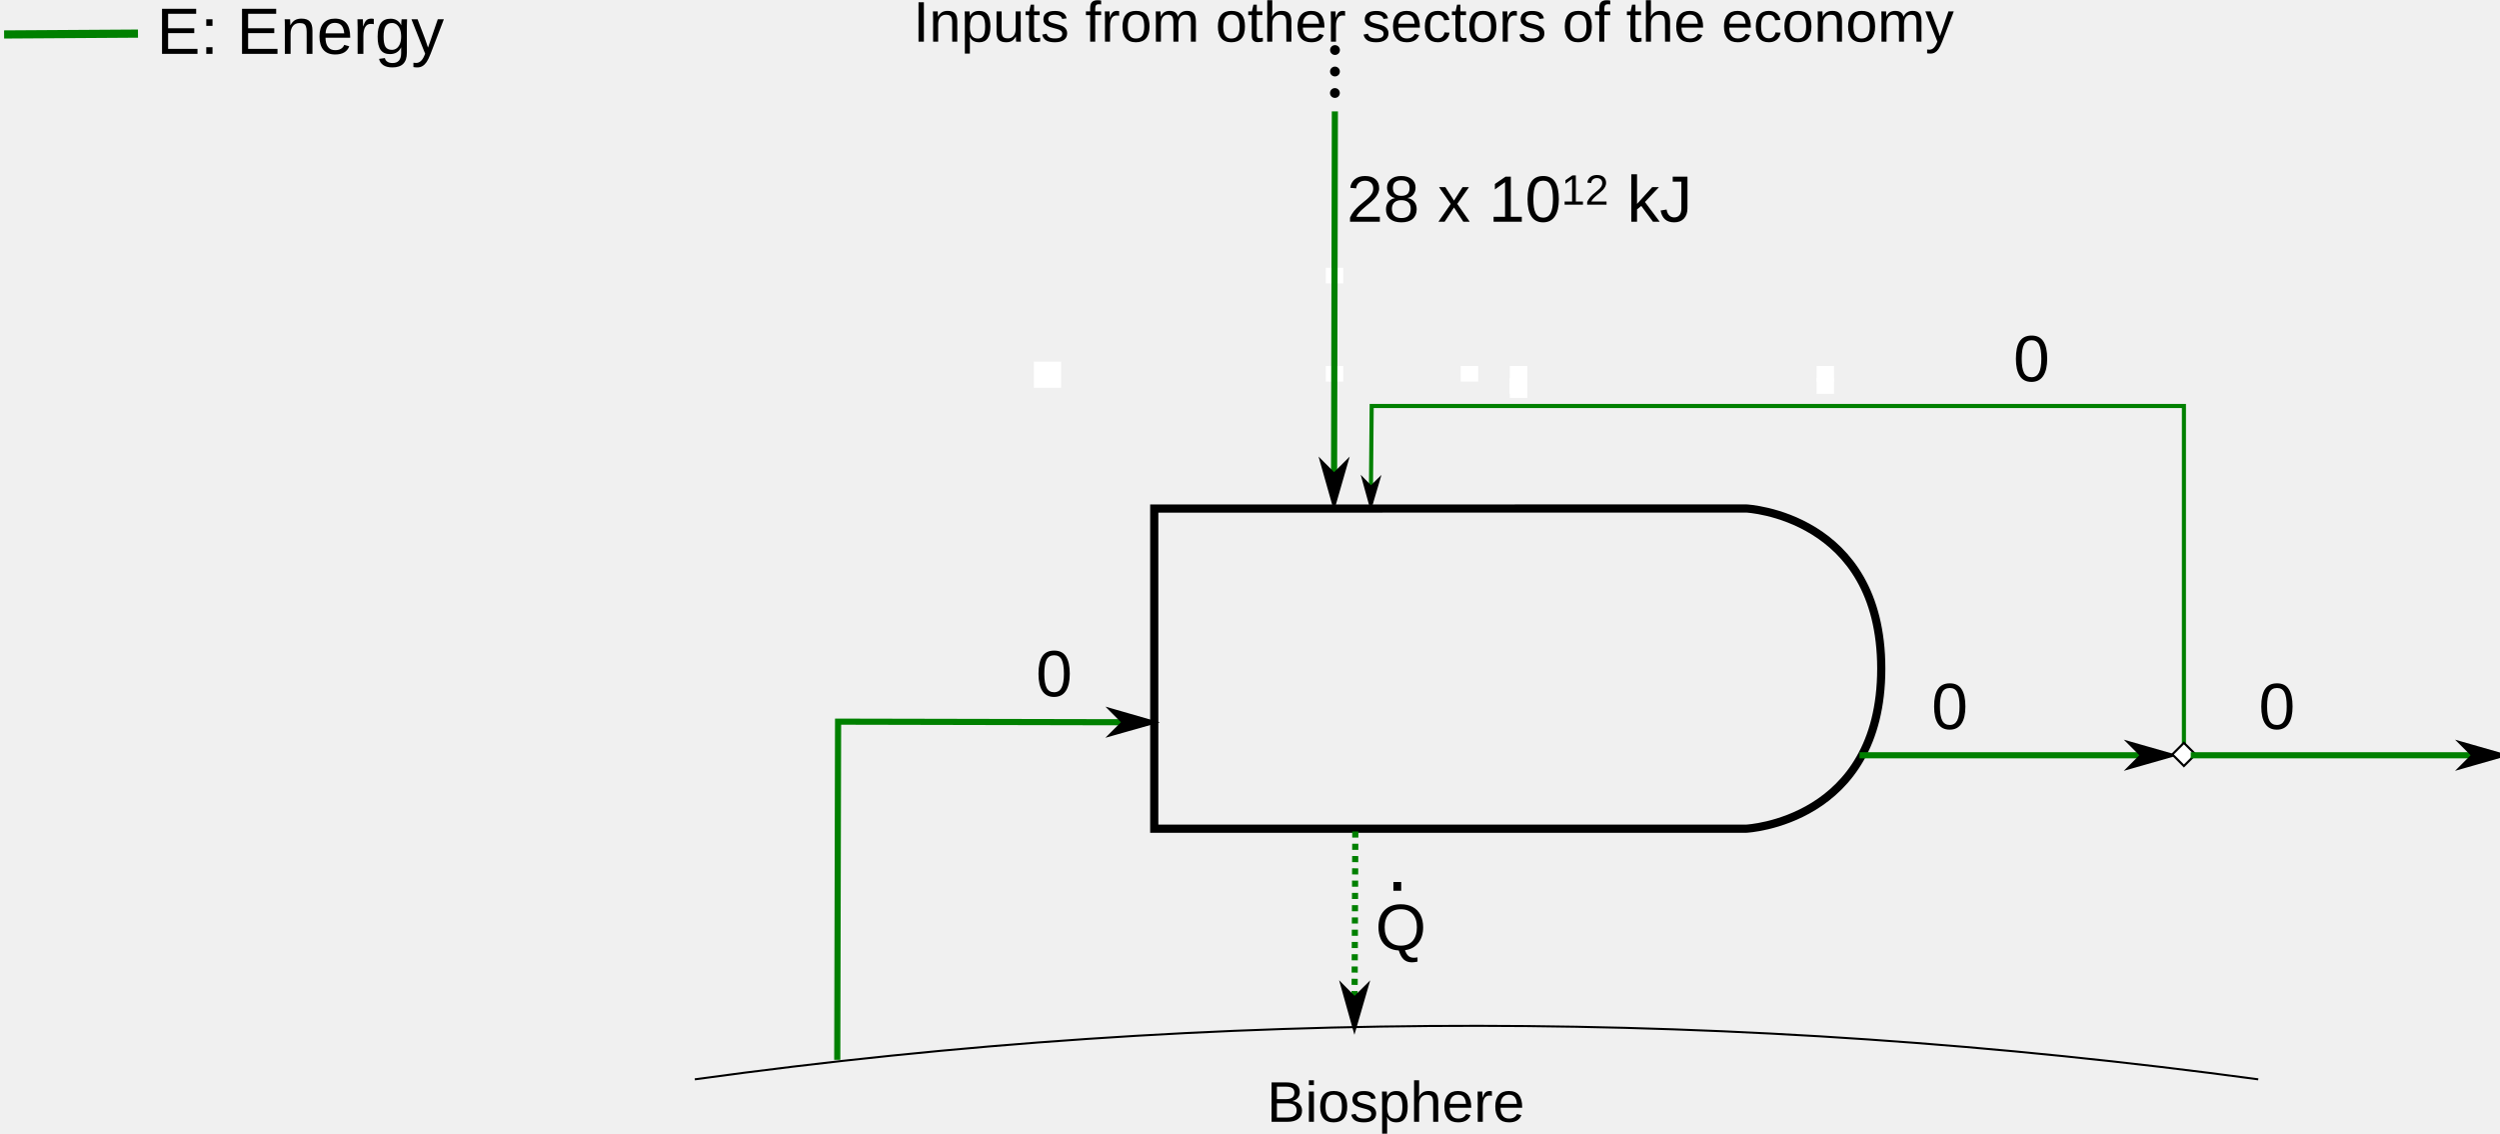
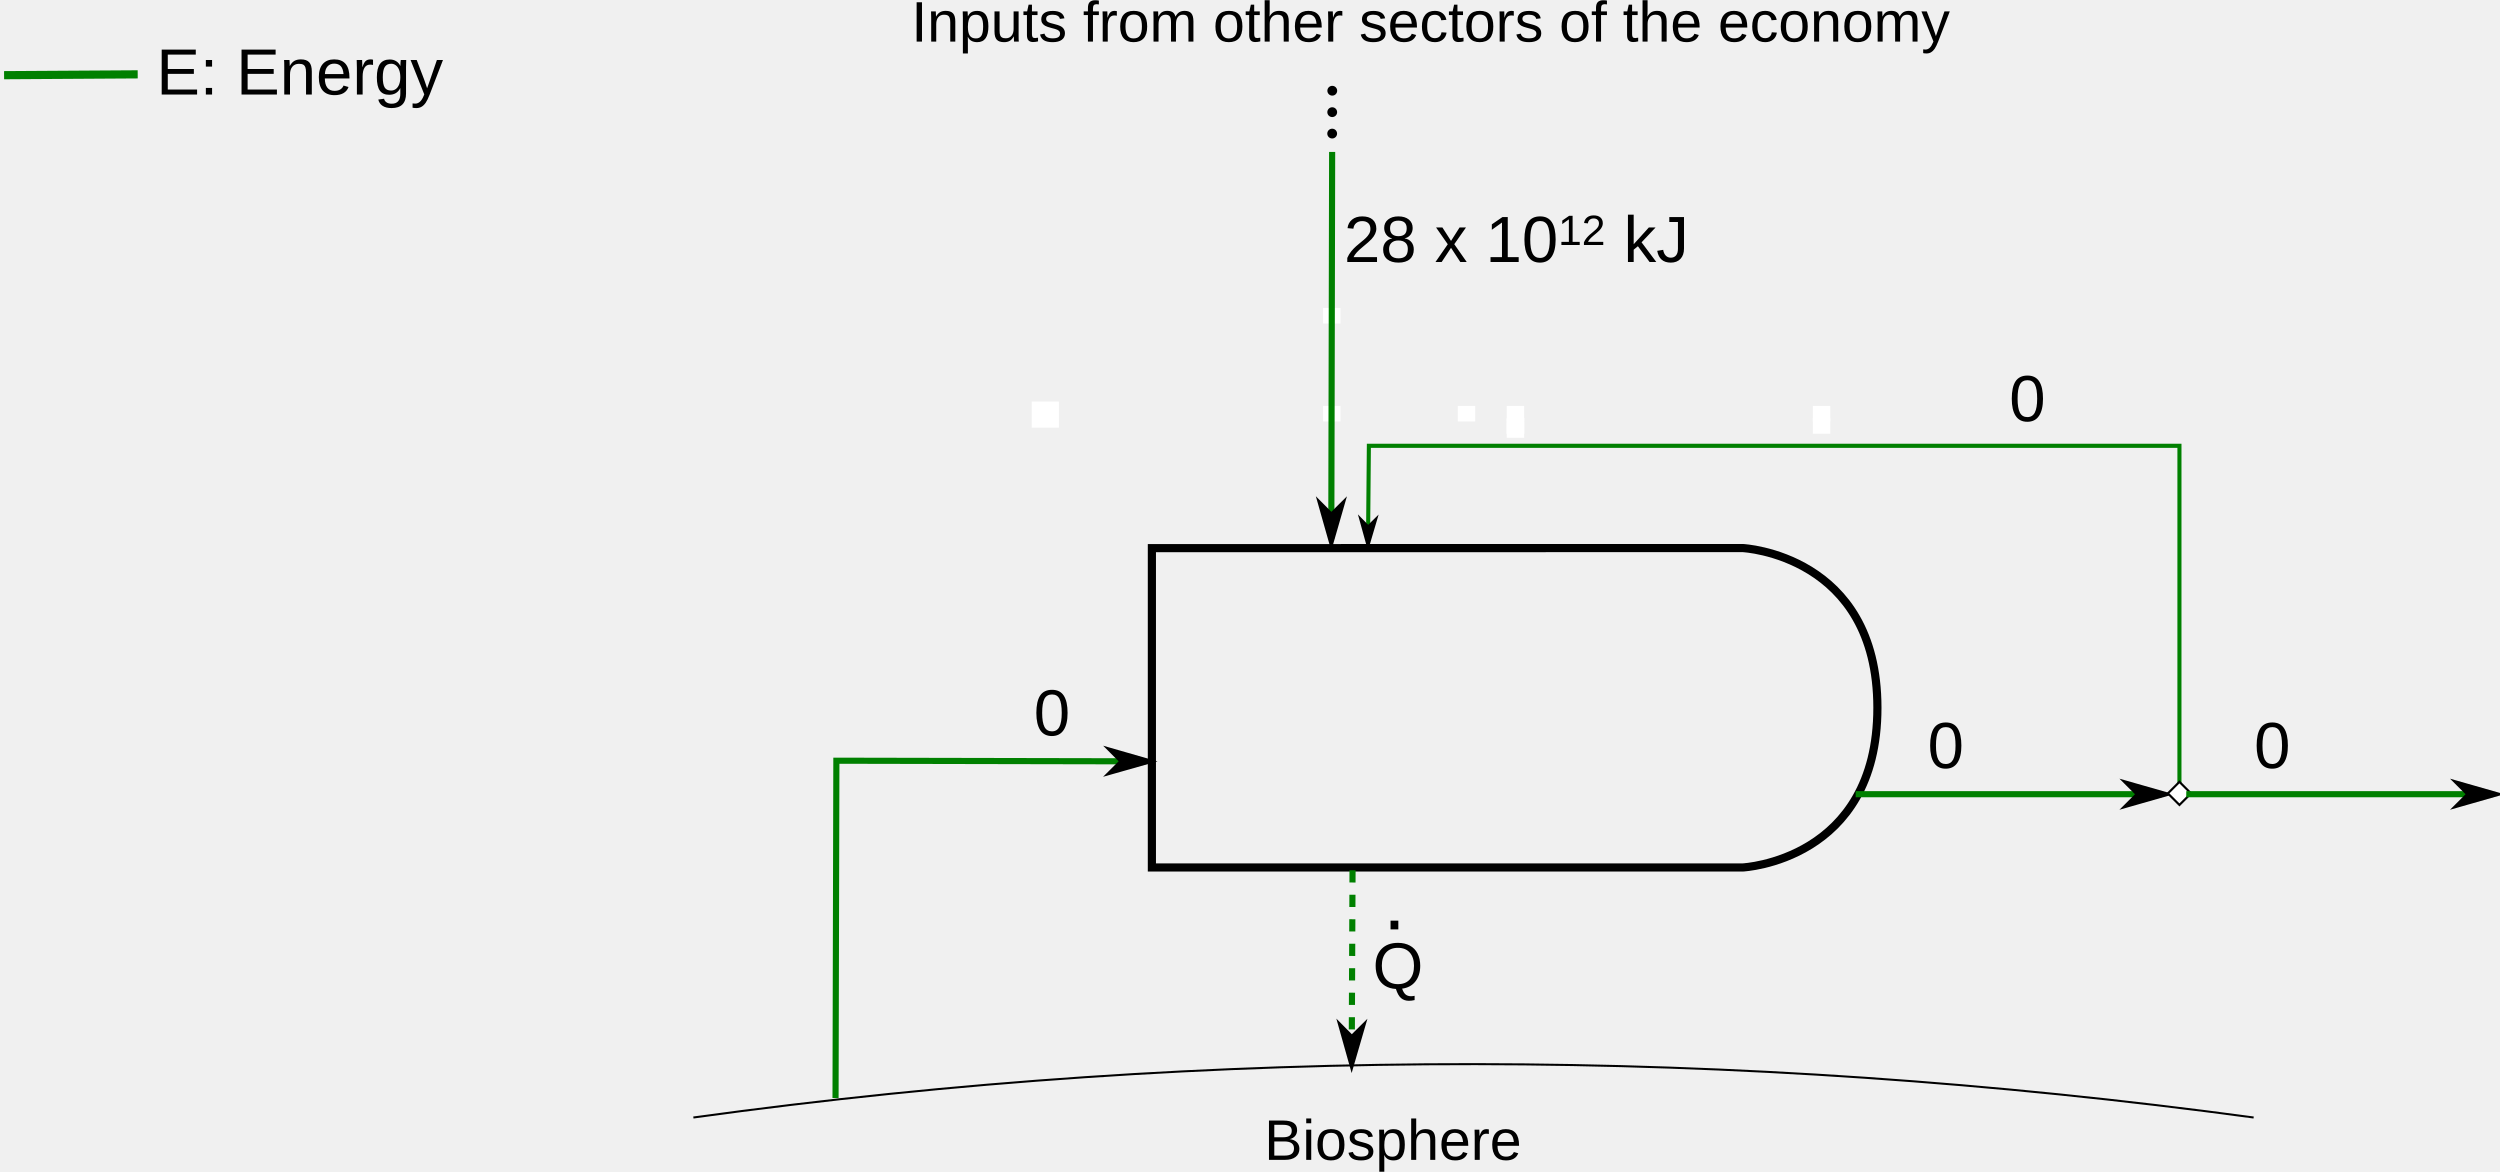
- <svg xmlns="http://www.w3.org/2000/svg" width="1222.111" height="553.949" id="svg2" version="1.1">
+ <svg xmlns="http://www.w3.org/2000/svg" width="1225.111" height="573.949" id="svg2" version="1.1">
  <defs id="defs4">
-     <marker orient="auto" refY="0.0" refX="0.0" id="EmptyDiamondM" style="overflow:visible">
-       <path id="path4078" d="M 0,-7.071 L -7.071,0 L 0,7.071 L 7.071,0 L 0,-7.071 z " style="fill-rule:evenodd;fill:#FFFFFF;stroke:#000000;stroke-width:1.0pt;marker-start:none" transform="scale(0.4)" />
+     <marker orient="auto" refY="0" refX="0" id="EmptyDiamondM" style="overflow:visible">
+       <path id="path4078" d="M 0,-7.071 -7.071,0 0,7.071 7.071,0 0,-7.071 z" style="fill:#ffffff;fill-rule:evenodd;stroke:#000000;stroke-width:1pt;marker-start:none" transform="scale(0.4,0.4)" />
    </marker>
-     <marker orient="auto" refY="0.0" refX="0.0" id="Arrow1Mend" style="overflow:visible;">
-       <path id="path3977" d="M 0.0,0.0 L 5.0,-5.0 L -12.5,0.0 L 5.0,5.0 L 0.0,0.0 z " style="fill-rule:evenodd;stroke:#000000;stroke-width:1.0pt;marker-start:none;" transform="scale(0.4) rotate(180) translate(10,0)" />
+     <marker orient="auto" refY="0" refX="0" id="Arrow1Mend" style="overflow:visible">
+       <path id="path3977" d="M 0,0 5,-5 -12.5,0 5,5 0,0 z" style="fill-rule:evenodd;stroke:#000000;stroke-width:1pt;marker-start:none" transform="matrix(-0.4,0,0,-0.4,-4,0)" />
    </marker>
    <marker orient="auto" refY="0" refX="0" id="Arrow2Mend" style="overflow:visible">
      <path id="path3888" style="font-size:12px;fill-rule:evenodd;stroke-width:0.625;stroke-linejoin:round" d="M 8.719,4.034 -2.207,0.016 8.719,-4.002 c -1.745,2.372 -1.735,5.617 -6e-7,8.035 z" transform="scale(-0.6,-0.6)" />
    </marker>
    <marker orient="auto" refY="0" refX="0" id="EmptyDiamondL" style="overflow:visible">
      <path id="path3968" d="M 0,-7.071 -7.071,0 0,7.071 7.071,0 0,-7.071 z" style="fill:#ffffff;fill-rule:evenodd;stroke:#000000;stroke-width:1pt;marker-start:none" transform="scale(0.8,0.8)" />
    </marker>
    <marker style="overflow:visible" id="InfiniteLineStart" refX="0" refY="0" orient="auto">
      <g id="g4034" transform="translate(-13,0)">
        <circle d="M 3.8,0 C 3.8,0.442 3.442,0.8 3,0.8 2.558,0.8 2.2,0.442 2.2,0 c 0,-0.442 0.358,-0.8 0.8,-0.8 0.442,0 0.8,0.358 0.8,0.8 z" id="circle4036" r="0.8" cy="0" cx="3" />
        <circle d="M 7.3,0 C 7.3,0.442 6.942,0.8 6.5,0.8 6.058,0.8 5.7,0.442 5.7,0 c 0,-0.442 0.358,-0.8 0.8,-0.8 0.442,0 0.8,0.358 0.8,0.8 z" id="circle4038" r="0.8" cy="0" cx="6.5" />
        <circle d="M 10.8,0 C 10.8,0.442 10.442,0.8 10,0.8 9.558,0.8 9.2,0.442 9.2,0 c 0,-0.442 0.358,-0.8 0.8,-0.8 0.442,0 0.8,0.358 0.8,0.8 z" id="circle4040" r="0.8" cy="0" cx="10" />
      </g>
    </marker>
    <marker orient="auto" refY="0" refX="0" id="Arrow1Lend" style="overflow:visible">
      <path id="path3792" d="M 0,0 5,-5 -12.5,0 5,5 0,0 z" style="fill-rule:evenodd;stroke:#000000;stroke-width:1pt;marker-start:none" transform="matrix(-0.8,0,0,-0.8,-10,0)" />
    </marker>
    <marker orient="auto" refY="0" refX="0" id="Arrow1Lstart-0" style="overflow:visible">
      <path id="path4143-5" d="M 0,0 5,-5 -12.5,0 5,5 0,0 z" style="fill-rule:evenodd;stroke:#000000;stroke-width:1pt;marker-start:none" transform="matrix(0.8,0,0,0.8,10,0)" />
    </marker>
    <marker orient="auto" refY="0" refX="0" id="Arrow1Lend-7" style="overflow:visible">
      <path id="path4132-0" d="M 0,0 5,-5 -12.5,0 5,5 0,0 z" style="fill-rule:evenodd;stroke:#000000;stroke-width:1pt;marker-start:none" transform="matrix(-0.8,0,0,-0.8,-10,0)" />
    </marker>
    <marker style="overflow:visible" id="InfiniteLineStart-0" refX="0" refY="0" orient="auto">
      <g id="g4065-5" transform="translate(-13,0)">
        <circle d="M 3.8,0 C 3.8,0.442 3.442,0.8 3,0.8 2.558,0.8 2.2,0.442 2.2,0 c 0,-0.442 0.358,-0.8 0.8,-0.8 0.442,0 0.8,0.358 0.8,0.8 z" id="circle4067-6" r="0.8" cy="0" cx="3" />
        <circle d="M 7.3,0 C 7.3,0.442 6.942,0.8 6.5,0.8 6.058,0.8 5.7,0.442 5.7,0 c 0,-0.442 0.358,-0.8 0.8,-0.8 0.442,0 0.8,0.358 0.8,0.8 z" id="circle4069-78" r="0.8" cy="0" cx="6.5" />
        <circle d="M 10.8,0 C 10.8,0.442 10.442,0.8 10,0.8 9.558,0.8 9.2,0.442 9.2,0 c 0,-0.442 0.358,-0.8 0.8,-0.8 0.442,0 0.8,0.358 0.8,0.8 z" id="circle4071-06" r="0.8" cy="0" cx="10" />
      </g>
    </marker>
    <marker orient="auto" refY="0" refX="0" id="EmptyDiamondL-1" style="overflow:visible">
      <path id="path4169" d="M 0,-7.071 -7.071,0 0,7.071 7.071,0 0,-7.071 z" style="fill:#ffffff;fill-rule:evenodd;stroke:#000000;stroke-width:1pt;marker-start:none" transform="scale(0.8,0.8)" />
    </marker>
    <marker orient="auto" refY="0" refX="0" id="Arrow1Lstart-7" style="overflow:visible">
      <path id="path4143-9" d="M 0,0 5,-5 -12.5,0 5,5 0,0 z" style="fill-rule:evenodd;stroke:#000000;stroke-width:1pt;marker-start:none" transform="matrix(0.8,0,0,0.8,10,0)" />
    </marker>
    <marker orient="auto" refY="0" refX="0" id="Arrow1Lend-0" style="overflow:visible">
      <path id="path4132-2" d="M 0,0 5,-5 -12.5,0 5,5 0,0 z" style="fill-rule:evenodd;stroke:#000000;stroke-width:1pt;marker-start:none" transform="matrix(-0.8,0,0,-0.8,-10,0)" />
    </marker>
    <marker style="overflow:visible" id="InfiniteLineStart-3" refX="0" refY="0" orient="auto">
      <g id="g4065-9" transform="translate(-13,0)">
        <circle d="M 3.8,0 C 3.8,0.442 3.442,0.8 3,0.8 2.558,0.8 2.2,0.442 2.2,0 c 0,-0.442 0.358,-0.8 0.8,-0.8 0.442,0 0.8,0.358 0.8,0.8 z" id="circle4067-9" r="0.8" cy="0" cx="3" />
        <circle d="M 7.3,0 C 7.3,0.442 6.942,0.8 6.5,0.8 6.058,0.8 5.7,0.442 5.7,0 c 0,-0.442 0.358,-0.8 0.8,-0.8 0.442,0 0.8,0.358 0.8,0.8 z" id="circle4069-7" r="0.8" cy="0" cx="6.5" />
        <circle d="M 10.8,0 C 10.8,0.442 10.442,0.8 10,0.8 9.558,0.8 9.2,0.442 9.2,0 c 0,-0.442 0.358,-0.8 0.8,-0.8 0.442,0 0.8,0.358 0.8,0.8 z" id="circle4071-0" r="0.8" cy="0" cx="10" />
      </g>
    </marker>
    <marker orient="auto" refY="0" refX="0" id="InfiniteLineStart-7" style="overflow:visible">
      <g transform="translate(-13,0)" id="g4065">
        <circle cx="3" cy="0" r="0.8" id="circle4067" d="M 3.8,0 C 3.8,0.442 3.442,0.8 3,0.8 2.558,0.8 2.2,0.442 2.2,0 c 0,-0.442 0.358,-0.8 0.8,-0.8 0.442,0 0.8,0.358 0.8,0.8 z" />
        <circle cx="6.5" cy="0" r="0.8" id="circle4069" d="M 7.3,0 C 7.3,0.442 6.942,0.8 6.5,0.8 6.058,0.8 5.7,0.442 5.7,0 c 0,-0.442 0.358,-0.8 0.8,-0.8 0.442,0 0.8,0.358 0.8,0.8 z" />
        <circle cx="10" cy="0" r="0.8" id="circle4071" d="M 10.8,0 C 10.8,0.442 10.442,0.8 10,0.8 9.558,0.8 9.2,0.442 9.2,0 c 0,-0.442 0.358,-0.8 0.8,-0.8 0.442,0 0.8,0.358 0.8,0.8 z" />
      </g>
    </marker>
    <marker style="overflow:visible" id="Arrow1Lend-2" refX="0" refY="0" orient="auto">
      <path transform="matrix(-0.8,0,0,-0.8,-10,0)" style="fill-rule:evenodd;stroke:#000000;stroke-width:1pt;marker-start:none" d="M 0,0 5,-5 -12.5,0 5,5 0,0 z" id="path4132" />
    </marker>
    <marker style="overflow:visible" id="Arrow1Lstart" refX="0" refY="0" orient="auto">
      <path transform="matrix(0.8,0,0,0.8,10,0)" style="fill-rule:evenodd;stroke:#000000;stroke-width:1pt;marker-start:none" d="M 0,0 5,-5 -12.5,0 5,5 0,0 z" id="path4143" />
    </marker>
  </defs>
-   <g id="layer1" transform="translate(833.1399,-154.8821)">
+   <g id="layer1" transform="translate(833.1399,-134.8821)">
    <text xml:space="preserve" style="font-size:32px;font-style:normal;font-variant:normal;font-weight:bold;font-stretch:expanded;text-align:start;line-height:125%;letter-spacing:0px;word-spacing:0px;text-anchor:start;fill:#000000;fill-opacity:1;stroke:none;font-family:Engravers MT;-inkscape-font-specification:Engravers MT Bold Expanded" x="292.258" y="107.663" id="text6668" transform="translate(-121.7803,643.7631)">
      <tspan id="tspan6670" x="292.258" y="107.663" />
    </text>
    <path style="fill:none;stroke:#008000;stroke-width:4;stroke-linecap:butt;stroke-linejoin:miter;stroke-opacity:1;marker-start:none;marker-end:none" d="m -831.14,171.728 65.479,-0.414" id="path4738" />
    <text id="text5898" y="181.202" x="-756.526" style="font-size:32px;font-style:normal;font-variant:normal;font-weight:normal;font-stretch:normal;text-align:start;line-height:125%;letter-spacing:0px;word-spacing:0px;text-anchor:start;fill:#000000;fill-opacity:1;stroke:none;font-family:Arial;-inkscape-font-specification:Arial" xml:space="preserve">
      <tspan y="181.202" x="-756.526" id="tspan5900">E: Energy</tspan>
    </text>
    <path id="path6782" d="m -268.666,403.498 0,156.485 289.541,0 c 0,0 66,-3.206 66,-78.265 0,-75.059 -66,-78.265 -66,-78.265 z" style="fill:none;stroke:#000000;stroke-width:4;stroke-linecap:butt;stroke-linejoin:miter;stroke-opacity:1" />
    <path id="path6786" d="m -423.691,672.966 0.409,-165.304 151.459,0.31" style="fill:none;stroke:#008000;stroke-width:3;stroke-linecap:butt;stroke-linejoin:miter;stroke-opacity:1;marker-start:none;marker-end:url(#Arrow1Mend)" />
-     <path style="fill:none;stroke:#008000;stroke-width:3;stroke-linecap:butt;stroke-linejoin:miter;stroke-miterlimit:4;stroke-opacity:1;stroke-dasharray:3, 3;stroke-dashoffset:0;marker-start:none;marker-end:url(#Arrow1Mend)" d="m -170.335,561.347 -0.414,93.479" id="path6816" />
+     <path style="fill:none;stroke:#008000;stroke-width:3;stroke-linecap:butt;stroke-linejoin:miter;stroke-miterlimit:4;stroke-opacity:1;stroke-dasharray:6, 6;stroke-dashoffset:0;marker-start:none;marker-end:url(#Arrow1Mend)" d="m -170.335,561.347 -0.414,93.479" id="path6816" />
    <path id="path6824" d="m 76.221,524.076 150,0.009" style="fill:none;stroke:#008000;stroke-width:3;stroke-linecap:butt;stroke-linejoin:miter;stroke-opacity:1;marker-end:url(#Arrow1Mend)" />
    <path id="path6826" d="m 234.88,523.677 0.005,-170.33 -397.219,0 -0.414,47.479" style="fill:none;stroke:#008000;stroke-width:2;stroke-linecap:butt;stroke-linejoin:miter;stroke-opacity:1;marker-start:url(#EmptyDiamondM);marker-end:url(#Arrow1Mend)" />
    <rect style="fill:#ffffff;fill-opacity:1;stroke:none" id="rect6832" width="8.523" height="7.626" x="55.239" y="339.793" />
    <rect y="339.793" x="-94.761" height="7.626" width="8.523" id="rect6836" style="fill:#ffffff;fill-opacity:1;stroke:none" />
    <rect style="fill:#ffffff;fill-opacity:1;stroke:none" id="rect6838" width="8.523" height="7.626" x="-94.761" y="341.793" />
    <rect style="fill:#ffffff;fill-opacity:1;stroke:none" id="rect6852" width="13.338" height="12.782" x="-327.548" y="331.666" />
    <rect y="333.793" x="55.239" height="7.626" width="8.523" id="rect6854" style="fill:#ffffff;fill-opacity:1;stroke:none" />
    <rect y="339.793" x="-94.761" height="7.626" width="8.523" id="rect6862" style="fill:#ffffff;fill-opacity:1;stroke:none" />
    <rect style="fill:#ffffff;fill-opacity:1;stroke:none" id="rect6866" width="8.523" height="7.626" x="-94.761" y="333.793" />
    <rect y="333.793" x="-184.761" height="7.626" width="8.523" id="rect4707" style="fill:#ffffff;fill-opacity:1;stroke:none" />
    <rect y="333.793" x="-118.761" height="7.626" width="8.523" id="rect4711" style="fill:#ffffff;fill-opacity:1;stroke:none" />
    <rect style="fill:#ffffff;fill-opacity:1;stroke:none" id="rect4709" width="8.523" height="7.626" x="-184.761" y="285.793" />
    <path id="path4705" d="m -180.334,209.347 -0.414,189.479" style="fill:none;stroke:#008000;stroke-width:3;stroke-linecap:butt;stroke-linejoin:miter;stroke-opacity:1;marker-start:url(#InfiniteLineStart-7);marker-end:url(#Arrow1Mend)" />
    <text id="text4961" y="703.267" x="-131.094" style="font-size:28px;font-style:normal;font-variant:normal;font-weight:normal;font-stretch:normal;text-align:center;line-height:125%;letter-spacing:0px;word-spacing:0px;text-anchor:middle;fill:#000000;fill-opacity:1;stroke:none;font-family:Arial;-inkscape-font-specification:Arial" xml:space="preserve">
      <tspan y="703.267" x="-131.094" id="tspan4963">Biosphere</tspan>
    </text>
-     <text id="text4965" y="175.267" x="-386.526" style="font-size:28px;font-style:normal;font-variant:normal;font-weight:normal;font-stretch:normal;text-align:start;line-height:125%;letter-spacing:0px;word-spacing:0px;text-anchor:start;fill:#000000;fill-opacity:1;stroke:none;font-family:Arial;-inkscape-font-specification:Arial" xml:space="preserve">
-       <tspan y="175.267" x="-386.526" id="tspan4967">Inputs from other sectors of the economy</tspan>
+     <text id="text4965" y="155.267" x="-386.526" style="font-size:28px;font-style:normal;font-variant:normal;font-weight:normal;font-stretch:normal;text-align:start;line-height:125%;letter-spacing:0px;word-spacing:0px;text-anchor:start;fill:#000000;fill-opacity:1;stroke:none;font-family:Arial;-inkscape-font-specification:Arial" xml:space="preserve">
+       <tspan y="155.267" x="-386.526" id="tspan4967">Inputs from other sectors of the economy</tspan>
    </text>
    <path style="fill:none;stroke:#000000;stroke-width:1px;stroke-linecap:butt;stroke-linejoin:miter;stroke-opacity:1" d="m 341.788,527.876 c 256.212,-35.344 510.705,-34.403 764.592,0" id="path3079" transform="translate(-835.1399,154.6341)" />
    <text xml:space="preserve" style="font-size:32px;font-style:normal;font-variant:normal;font-weight:normal;font-stretch:normal;text-align:start;line-height:125%;letter-spacing:0px;word-spacing:0px;text-anchor:start;fill:#000000;fill-opacity:1;stroke:none;font-family:Arial;-inkscape-font-specification:Arial" x="-174.526" y="263.267" id="text3081">
-       <tspan id="tspan3083" x="-174.526" y="263.267">28 x 10<tspan style="font-size:65%;baseline-shift:super" id="tspan3208">12</tspan> kJ</tspan>
+       <tspan id="tspan3083" x="-174.526" y="263.267">28 x 10<tspan style="font-size:65.001%;baseline-shift:super" id="tspan3208">12</tspan> kJ</tspan>
    </text>
    <text id="text3065" y="495.267" x="-326.526" style="font-size:32px;font-style:normal;font-variant:normal;font-weight:normal;font-stretch:normal;text-align:start;line-height:125%;letter-spacing:0px;word-spacing:0px;text-anchor:start;fill:#000000;fill-opacity:1;stroke:none;font-family:Arial;-inkscape-font-specification:Arial" xml:space="preserve">
      <tspan y="495.267" x="-326.526" id="tspan3067">0</tspan>
    </text>
    <text xml:space="preserve" style="font-size:32px;font-style:normal;font-variant:normal;font-weight:normal;font-stretch:normal;text-align:start;line-height:125%;letter-spacing:0px;word-spacing:0px;text-anchor:start;fill:#000000;fill-opacity:1;stroke:none;font-family:Arial;-inkscape-font-specification:Arial" x="-160.526" y="619.267" id="text3075">
      <tspan id="tspan3077" x="-160.526" y="619.267">Q</tspan>
    </text>
    <text xml:space="preserve" style="font-size:40px;font-style:normal;font-variant:normal;font-weight:normal;font-stretch:normal;text-align:start;line-height:125%;letter-spacing:0px;word-spacing:0px;text-anchor:start;fill:#000000;fill-opacity:1;stroke:none;font-family:Arial;-inkscape-font-specification:Arial" x="-155.367" y="590.324" id="text3082">
      <tspan id="tspan3084" x="-155.367" y="590.324">.</tspan>
    </text>
    <text id="text3086" y="511.267" x="111.474" style="font-size:32px;font-style:normal;font-variant:normal;font-weight:normal;font-stretch:normal;text-align:start;line-height:125%;letter-spacing:0px;word-spacing:0px;text-anchor:start;fill:#000000;fill-opacity:1;stroke:none;font-family:Arial;-inkscape-font-specification:Arial" xml:space="preserve">
      <tspan y="511.267" x="111.474" id="tspan3088">0</tspan>
    </text>
    <text xml:space="preserve" style="font-size:32px;font-style:normal;font-variant:normal;font-weight:normal;font-stretch:normal;text-align:start;line-height:125%;letter-spacing:0px;word-spacing:0px;text-anchor:start;fill:#000000;fill-opacity:1;stroke:none;font-family:Arial;-inkscape-font-specification:Arial" x="151.474" y="341.267" id="text3096">
      <tspan id="tspan3098" x="151.474" y="341.267">0</tspan>
    </text>
    <path style="fill:none;stroke:#008000;stroke-width:3;stroke-linecap:butt;stroke-linejoin:miter;stroke-opacity:1;marker-end:url(#Arrow1Mend)" d="m 238.221,524.076 150,0.009" id="path3082" />
    <text xml:space="preserve" style="font-size:32px;font-style:normal;font-variant:normal;font-weight:normal;font-stretch:normal;text-align:start;line-height:125%;letter-spacing:0px;word-spacing:0px;text-anchor:start;fill:#000000;fill-opacity:1;stroke:none;font-family:Arial;-inkscape-font-specification:Arial" x="271.474" y="511.267" id="text3088">
      <tspan id="tspan3090" x="271.474" y="511.267">0</tspan>
    </text>
  </g>
</svg>
